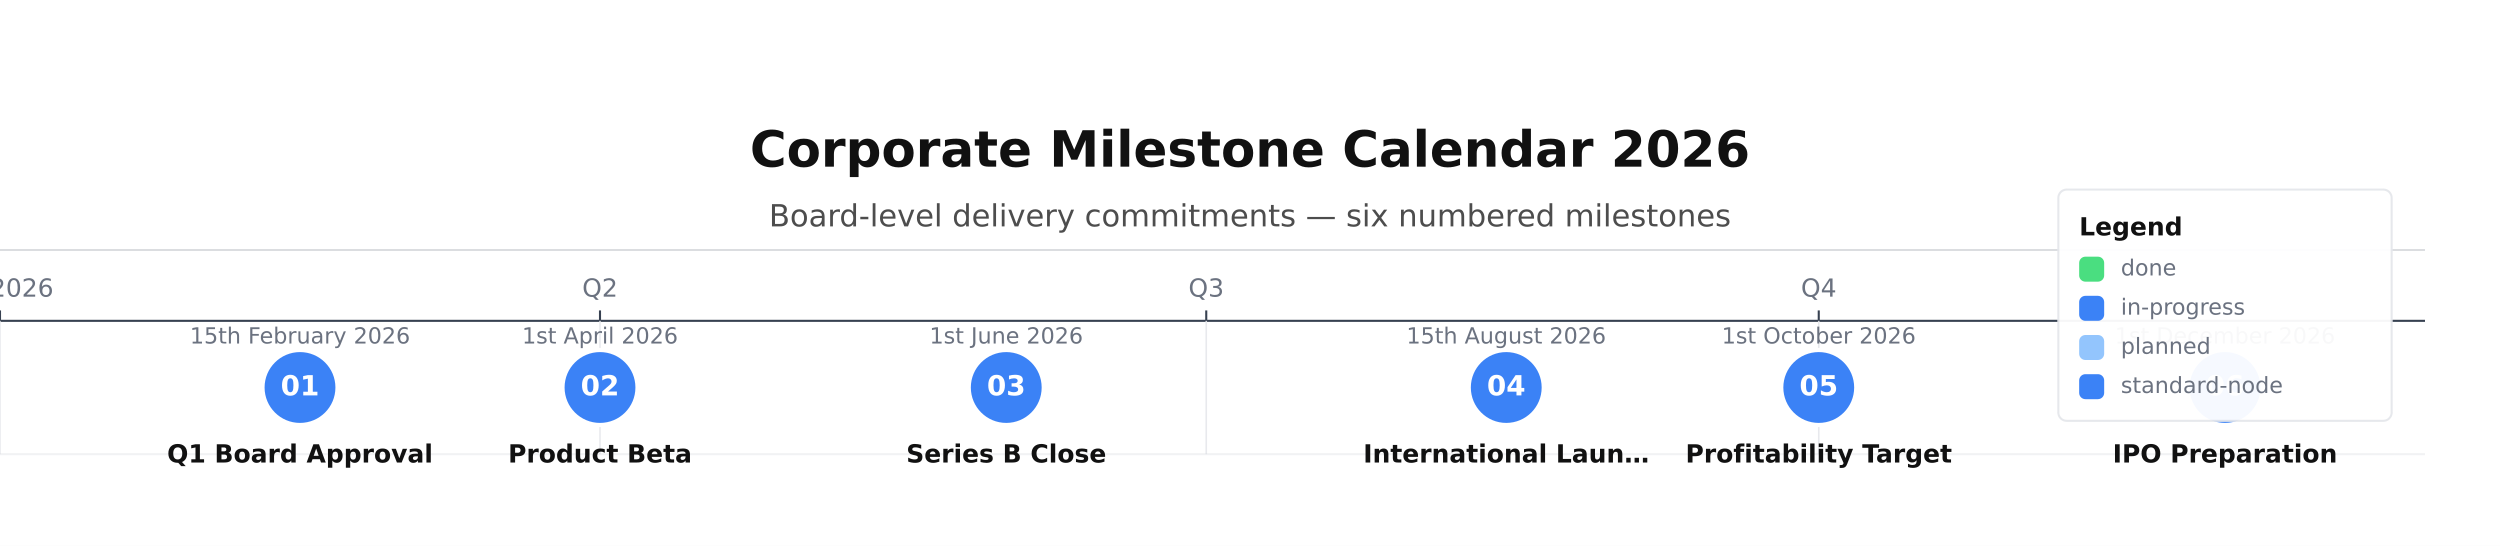
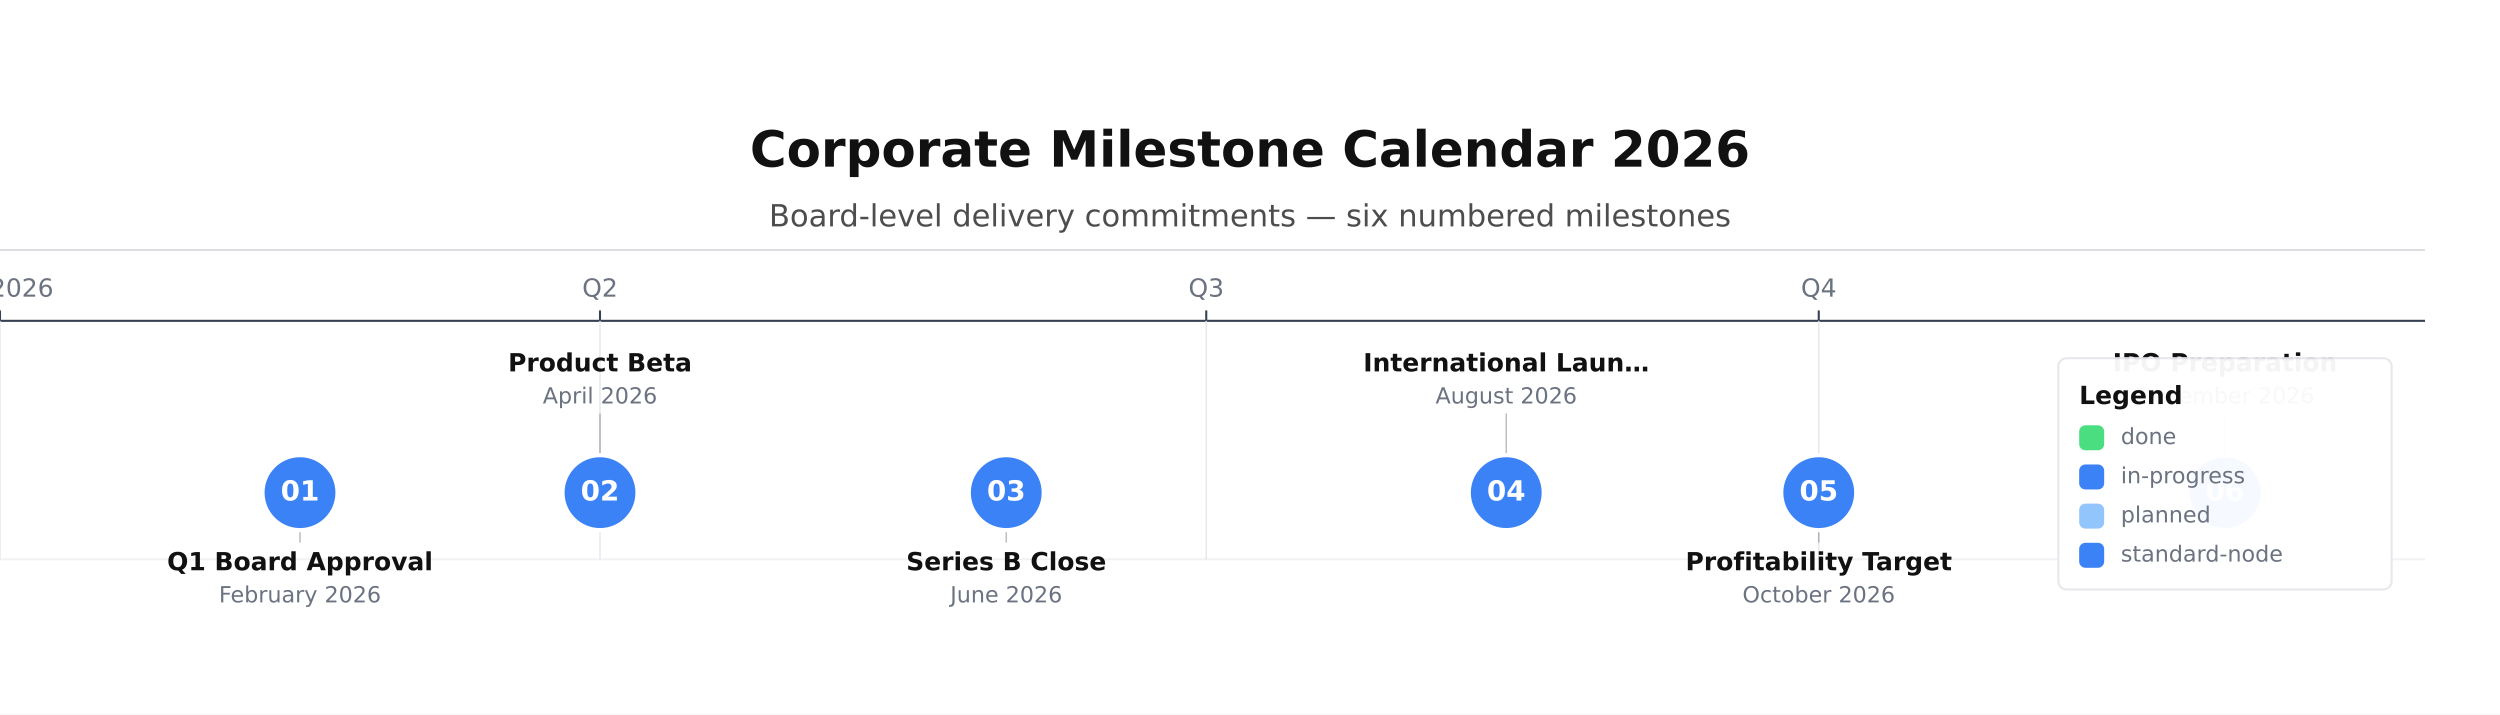
- <svg xmlns="http://www.w3.org/2000/svg" height="262" version="1.1" viewBox="0 0 1200 262" width="1200">
-   <rect fill="#FFFFFF" height="262" width="1200" x="0" y="0" />
+ <svg xmlns="http://www.w3.org/2000/svg" height="342.94" version="1.1" viewBox="0 0 1200 342.94" width="1200">
+   <rect fill="#FFFFFF" height="342.94" width="1200" x="0" y="0" />
  <text dominant-baseline="alphabetic" fill="#111111" font-family="DejaVu Sans, Arial, Helvetica, sans-serif" font-size="24" font-weight="700" text-anchor="middle" x="600" y="80">Corporate Milestone Calendar 2026</text>
  <text dominant-baseline="alphabetic" fill="#111111" font-family="DejaVu Sans, Arial, Helvetica, sans-serif" font-size="14.67" font-weight="400" opacity="0.75" text-anchor="middle" x="600" y="108.67">Board-level delivery commitments — six numbered milestones</text>
  <line opacity="0.35" stroke="#374151" stroke-width="0.5" x1="0" x2="1164" y1="120" y2="120" />
  <line stroke="#374151" stroke-width="1" x1="0" x2="1164" y1="154" y2="154" />
  <line stroke="#374151" stroke-width="1" x1="0" x2="0" y1="149" y2="154" />
-   <line opacity="0.9" stroke="#E5E7EB" stroke-width="0.75" x1="0" x2="0" y1="154" y2="218" />
+   <line opacity="0.9" stroke="#E5E7EB" stroke-width="0.75" x1="0" x2="0" y1="154" y2="268.47" />
  <text dominant-baseline="alphabetic" fill="#6B7280" font-family="DejaVu Sans, Arial, Helvetica, sans-serif" font-size="12" font-weight="400" text-anchor="middle" x="0" y="142.4">Q1 2026</text>
  <line stroke="#374151" stroke-width="1" x1="288" x2="288" y1="149" y2="154" />
-   <line opacity="0.9" stroke="#E5E7EB" stroke-width="0.75" x1="288" x2="288" y1="154" y2="218" />
+   <line opacity="0.9" stroke="#E5E7EB" stroke-width="0.75" x1="288" x2="288" y1="154" y2="268.47" />
  <text dominant-baseline="alphabetic" fill="#6B7280" font-family="DejaVu Sans, Arial, Helvetica, sans-serif" font-size="12" font-weight="400" text-anchor="middle" x="288" y="142.4">Q2</text>
  <line stroke="#374151" stroke-width="1" x1="579" x2="579" y1="149" y2="154" />
-   <line opacity="0.9" stroke="#E5E7EB" stroke-width="0.75" x1="579" x2="579" y1="154" y2="218" />
+   <line opacity="0.9" stroke="#E5E7EB" stroke-width="0.75" x1="579" x2="579" y1="154" y2="268.47" />
  <text dominant-baseline="alphabetic" fill="#6B7280" font-family="DejaVu Sans, Arial, Helvetica, sans-serif" font-size="12" font-weight="400" text-anchor="middle" x="579" y="142.4">Q3</text>
  <line stroke="#374151" stroke-width="1" x1="873" x2="873" y1="149" y2="154" />
-   <line opacity="0.9" stroke="#E5E7EB" stroke-width="0.75" x1="873" x2="873" y1="154" y2="218" />
+   <line opacity="0.9" stroke="#E5E7EB" stroke-width="0.75" x1="873" x2="873" y1="154" y2="268.47" />
  <text dominant-baseline="alphabetic" fill="#6B7280" font-family="DejaVu Sans, Arial, Helvetica, sans-serif" font-size="12" font-weight="400" text-anchor="middle" x="873" y="142.4">Q4</text>
-   <line opacity="0.3" stroke="#D1D5DB" stroke-width="1" x1="0" x2="1164" y1="218" y2="218" />
-   <circle cx="144" cy="186" fill="#3B82F6" r="18" stroke="#FFFFFF" stroke-width="2" />
-   <text dominant-baseline="middle" fill="#FFFFFF" font-family="DejaVu Sans, Arial, Helvetica, sans-serif" font-size="13.33" font-weight="700" text-anchor="middle" x="144" y="186">01</text>
-   <text dominant-baseline="alphabetic" fill="#6B7280" font-family="DejaVu Sans, Arial, Helvetica, sans-serif" font-size="10.67" font-weight="400" text-anchor="middle" x="144.01" y="164.88">15th February 2026</text>
-   <text dominant-baseline="alphabetic" fill="#111111" font-family="DejaVu Sans, Arial, Helvetica, sans-serif" font-size="12" font-weight="600" text-anchor="middle" x="144" y="222">Q1 Board Approval</text>
-   <circle cx="288" cy="186" fill="#3B82F6" r="18" stroke="#FFFFFF" stroke-width="2" />
-   <text dominant-baseline="middle" fill="#FFFFFF" font-family="DejaVu Sans, Arial, Helvetica, sans-serif" font-size="13.33" font-weight="700" text-anchor="middle" x="288" y="186">02</text>
-   <text dominant-baseline="alphabetic" fill="#6B7280" font-family="DejaVu Sans, Arial, Helvetica, sans-serif" font-size="10.67" font-weight="400" text-anchor="middle" x="288" y="164.88">1st April 2026</text>
-   <text dominant-baseline="alphabetic" fill="#111111" font-family="DejaVu Sans, Arial, Helvetica, sans-serif" font-size="12" font-weight="600" text-anchor="middle" x="288.01" y="222">Product Beta</text>
-   <circle cx="483" cy="186" fill="#3B82F6" r="18" stroke="#FFFFFF" stroke-width="2" />
-   <text dominant-baseline="middle" fill="#FFFFFF" font-family="DejaVu Sans, Arial, Helvetica, sans-serif" font-size="13.33" font-weight="700" text-anchor="middle" x="483" y="186">03</text>
-   <text dominant-baseline="alphabetic" fill="#6B7280" font-family="DejaVu Sans, Arial, Helvetica, sans-serif" font-size="10.67" font-weight="400" text-anchor="middle" x="483.01" y="164.88">1st June 2026</text>
-   <text dominant-baseline="alphabetic" fill="#111111" font-family="DejaVu Sans, Arial, Helvetica, sans-serif" font-size="12" font-weight="600" text-anchor="middle" x="483.01" y="222">Series B Close</text>
-   <circle cx="723" cy="186" fill="#3B82F6" r="18" stroke="#FFFFFF" stroke-width="2" />
-   <text dominant-baseline="middle" fill="#FFFFFF" font-family="DejaVu Sans, Arial, Helvetica, sans-serif" font-size="13.33" font-weight="700" text-anchor="middle" x="723" y="186">04</text>
-   <text dominant-baseline="alphabetic" fill="#6B7280" font-family="DejaVu Sans, Arial, Helvetica, sans-serif" font-size="10.67" font-weight="400" text-anchor="middle" x="723" y="164.88">15th August 2026</text>
-   <text dominant-baseline="alphabetic" fill="#111111" font-family="DejaVu Sans, Arial, Helvetica, sans-serif" font-size="12" font-weight="600" text-anchor="middle" x="723" y="222">International Laun…</text>
-   <circle cx="873" cy="186" fill="#3B82F6" r="18" stroke="#FFFFFF" stroke-width="2" />
-   <text dominant-baseline="middle" fill="#FFFFFF" font-family="DejaVu Sans, Arial, Helvetica, sans-serif" font-size="13.33" font-weight="700" text-anchor="middle" x="873" y="186">05</text>
-   <text dominant-baseline="alphabetic" fill="#6B7280" font-family="DejaVu Sans, Arial, Helvetica, sans-serif" font-size="10.67" font-weight="400" text-anchor="middle" x="873.01" y="164.88">1st October 2026</text>
-   <text dominant-baseline="alphabetic" fill="#111111" font-family="DejaVu Sans, Arial, Helvetica, sans-serif" font-size="12" font-weight="600" text-anchor="middle" x="873" y="222">Profitability Target</text>
-   <circle cx="1068" cy="186" fill="#3B82F6" r="18" stroke="#FFFFFF" stroke-width="2" />
-   <text dominant-baseline="middle" fill="#FFFFFF" font-family="DejaVu Sans, Arial, Helvetica, sans-serif" font-size="13.33" font-weight="700" text-anchor="middle" x="1068" y="186">06</text>
-   <text dominant-baseline="alphabetic" fill="#6B7280" font-family="DejaVu Sans, Arial, Helvetica, sans-serif" font-size="10.67" font-weight="400" text-anchor="middle" x="1068" y="164.88">1st December 2026</text>
-   <text dominant-baseline="alphabetic" fill="#111111" font-family="DejaVu Sans, Arial, Helvetica, sans-serif" font-size="12" font-weight="600" text-anchor="middle" x="1068" y="222">IPO Preparation</text>
-   <rect fill="#FFFFFF" height="111" opacity="0.95" rx="4" stroke="#E5E7EB" stroke-width="1" width="160" x="988" y="91" />
-   <text dominant-baseline="alphabetic" fill="#111111" font-family="DejaVu Sans, Arial, Helvetica, sans-serif" font-size="12" font-weight="700" text-anchor="start" x="998" y="113">Legend</text>
-   <rect fill="#4ADE80" height="12" rx="3" width="12" x="998" y="123.2" />
-   <text dominant-baseline="middle" fill="#6B7280" font-family="DejaVu Sans, Arial, Helvetica, sans-serif" font-size="10.67" font-weight="400" text-anchor="start" x="1018" y="129.2">done</text>
-   <rect fill="#3B82F6" height="12" rx="3" width="12" x="998" y="142" />
-   <text dominant-baseline="middle" fill="#6B7280" font-family="DejaVu Sans, Arial, Helvetica, sans-serif" font-size="10.67" font-weight="400" text-anchor="start" x="1018" y="148">in-progress</text>
-   <rect fill="#93C5FD" height="12" rx="3" width="12" x="998" y="160.8" />
-   <text dominant-baseline="middle" fill="#6B7280" font-family="DejaVu Sans, Arial, Helvetica, sans-serif" font-size="10.67" font-weight="400" text-anchor="start" x="1018" y="166.8">planned</text>
-   <rect fill="#3B82F6" height="12" rx="3" width="12" x="998" y="179.6" />
-   <text dominant-baseline="middle" fill="#6B7280" font-family="DejaVu Sans, Arial, Helvetica, sans-serif" font-size="10.67" font-weight="400" text-anchor="start" x="1018" y="185.6">standard-node</text>
+   <line opacity="0.3" stroke="#D1D5DB" stroke-width="1" x1="0" x2="1164" y1="268.47" y2="268.47" />
+   <line opacity="0.45" stroke="#6B7280" stroke-width="0.75" x1="144" x2="144" y1="254.47" y2="260.47" />
+   <circle cx="144" cy="236.47" fill="#3B82F6" r="18" stroke="#FFFFFF" stroke-width="2" />
+   <text dominant-baseline="middle" fill="#FFFFFF" font-family="DejaVu Sans, Arial, Helvetica, sans-serif" font-size="13.33" font-weight="700" text-anchor="middle" x="144" y="236.47">01</text>
+   <text dominant-baseline="alphabetic" fill="#111111" font-family="DejaVu Sans, Arial, Helvetica, sans-serif" font-size="12" font-weight="600" text-anchor="middle" x="144" y="273.73">Q1 Board Approval</text>
+   <text dominant-baseline="alphabetic" fill="#6B7280" font-family="DejaVu Sans, Arial, Helvetica, sans-serif" font-size="10.67" font-weight="400" text-anchor="middle" x="144" y="289.14">February 2026</text>
+   <line opacity="0.45" stroke="#6B7280" stroke-width="0.75" x1="288" x2="288" y1="198.47" y2="218.47" />
+   <circle cx="288" cy="236.47" fill="#3B82F6" r="18" stroke="#FFFFFF" stroke-width="2" />
+   <text dominant-baseline="middle" fill="#FFFFFF" font-family="DejaVu Sans, Arial, Helvetica, sans-serif" font-size="13.33" font-weight="700" text-anchor="middle" x="288" y="236.47">02</text>
+   <text dominant-baseline="alphabetic" fill="#111111" font-family="DejaVu Sans, Arial, Helvetica, sans-serif" font-size="12" font-weight="600" text-anchor="middle" x="288" y="178.26">Product Beta</text>
+   <text dominant-baseline="alphabetic" fill="#6B7280" font-family="DejaVu Sans, Arial, Helvetica, sans-serif" font-size="10.67" font-weight="400" text-anchor="middle" x="288" y="193.67">April 2026</text>
+   <line opacity="0.45" stroke="#6B7280" stroke-width="0.75" x1="483" x2="483" y1="254.47" y2="260.47" />
+   <circle cx="483" cy="236.47" fill="#3B82F6" r="18" stroke="#FFFFFF" stroke-width="2" />
+   <text dominant-baseline="middle" fill="#FFFFFF" font-family="DejaVu Sans, Arial, Helvetica, sans-serif" font-size="13.33" font-weight="700" text-anchor="middle" x="483" y="236.47">03</text>
+   <text dominant-baseline="alphabetic" fill="#111111" font-family="DejaVu Sans, Arial, Helvetica, sans-serif" font-size="12" font-weight="600" text-anchor="middle" x="483" y="273.73">Series B Close</text>
+   <text dominant-baseline="alphabetic" fill="#6B7280" font-family="DejaVu Sans, Arial, Helvetica, sans-serif" font-size="10.67" font-weight="400" text-anchor="middle" x="483" y="289.14">June 2026</text>
+   <line opacity="0.45" stroke="#6B7280" stroke-width="0.75" x1="723" x2="723" y1="198.47" y2="218.47" />
+   <circle cx="723" cy="236.47" fill="#3B82F6" r="18" stroke="#FFFFFF" stroke-width="2" />
+   <text dominant-baseline="middle" fill="#FFFFFF" font-family="DejaVu Sans, Arial, Helvetica, sans-serif" font-size="13.33" font-weight="700" text-anchor="middle" x="723" y="236.47">04</text>
+   <text dominant-baseline="alphabetic" fill="#111111" font-family="DejaVu Sans, Arial, Helvetica, sans-serif" font-size="12" font-weight="600" text-anchor="middle" x="723" y="178.26">International Laun…</text>
+   <text dominant-baseline="alphabetic" fill="#6B7280" font-family="DejaVu Sans, Arial, Helvetica, sans-serif" font-size="10.67" font-weight="400" text-anchor="middle" x="723" y="193.67">August 2026</text>
+   <line opacity="0.45" stroke="#6B7280" stroke-width="0.75" x1="873" x2="873" y1="254.47" y2="260.47" />
+   <circle cx="873" cy="236.47" fill="#3B82F6" r="18" stroke="#FFFFFF" stroke-width="2" />
+   <text dominant-baseline="middle" fill="#FFFFFF" font-family="DejaVu Sans, Arial, Helvetica, sans-serif" font-size="13.33" font-weight="700" text-anchor="middle" x="873" y="236.47">05</text>
+   <text dominant-baseline="alphabetic" fill="#111111" font-family="DejaVu Sans, Arial, Helvetica, sans-serif" font-size="12" font-weight="600" text-anchor="middle" x="873" y="273.73">Profitability Target</text>
+   <text dominant-baseline="alphabetic" fill="#6B7280" font-family="DejaVu Sans, Arial, Helvetica, sans-serif" font-size="10.67" font-weight="400" text-anchor="middle" x="873" y="289.14">October 2026</text>
+   <line opacity="0.45" stroke="#6B7280" stroke-width="0.75" x1="1068" x2="1068" y1="198.47" y2="218.47" />
+   <circle cx="1068" cy="236.47" fill="#3B82F6" r="18" stroke="#FFFFFF" stroke-width="2" />
+   <text dominant-baseline="middle" fill="#FFFFFF" font-family="DejaVu Sans, Arial, Helvetica, sans-serif" font-size="13.33" font-weight="700" text-anchor="middle" x="1068" y="236.47">06</text>
+   <text dominant-baseline="alphabetic" fill="#111111" font-family="DejaVu Sans, Arial, Helvetica, sans-serif" font-size="12" font-weight="600" text-anchor="middle" x="1068" y="178.26">IPO Preparation</text>
+   <text dominant-baseline="alphabetic" fill="#6B7280" font-family="DejaVu Sans, Arial, Helvetica, sans-serif" font-size="10.67" font-weight="400" text-anchor="middle" x="1068" y="193.67">December 2026</text>
+   <rect fill="#FFFFFF" height="111" opacity="0.95" rx="4" stroke="#E5E7EB" stroke-width="1" width="160" x="988" y="171.94" />
+   <text dominant-baseline="alphabetic" fill="#111111" font-family="DejaVu Sans, Arial, Helvetica, sans-serif" font-size="12" font-weight="700" text-anchor="start" x="998" y="193.94">Legend</text>
+   <rect fill="#4ADE80" height="12" rx="3" width="12" x="998" y="204.14" />
+   <text dominant-baseline="middle" fill="#6B7280" font-family="DejaVu Sans, Arial, Helvetica, sans-serif" font-size="10.67" font-weight="400" text-anchor="start" x="1018" y="210.14">done</text>
+   <rect fill="#3B82F6" height="12" rx="3" width="12" x="998" y="222.94" />
+   <text dominant-baseline="middle" fill="#6B7280" font-family="DejaVu Sans, Arial, Helvetica, sans-serif" font-size="10.67" font-weight="400" text-anchor="start" x="1018" y="228.94">in-progress</text>
+   <rect fill="#93C5FD" height="12" rx="3" width="12" x="998" y="241.74" />
+   <text dominant-baseline="middle" fill="#6B7280" font-family="DejaVu Sans, Arial, Helvetica, sans-serif" font-size="10.67" font-weight="400" text-anchor="start" x="1018" y="247.74">planned</text>
+   <rect fill="#3B82F6" height="12" rx="3" width="12" x="998" y="260.54" />
+   <text dominant-baseline="middle" fill="#6B7280" font-family="DejaVu Sans, Arial, Helvetica, sans-serif" font-size="10.67" font-weight="400" text-anchor="start" x="1018" y="266.54">standard-node</text>
</svg>
